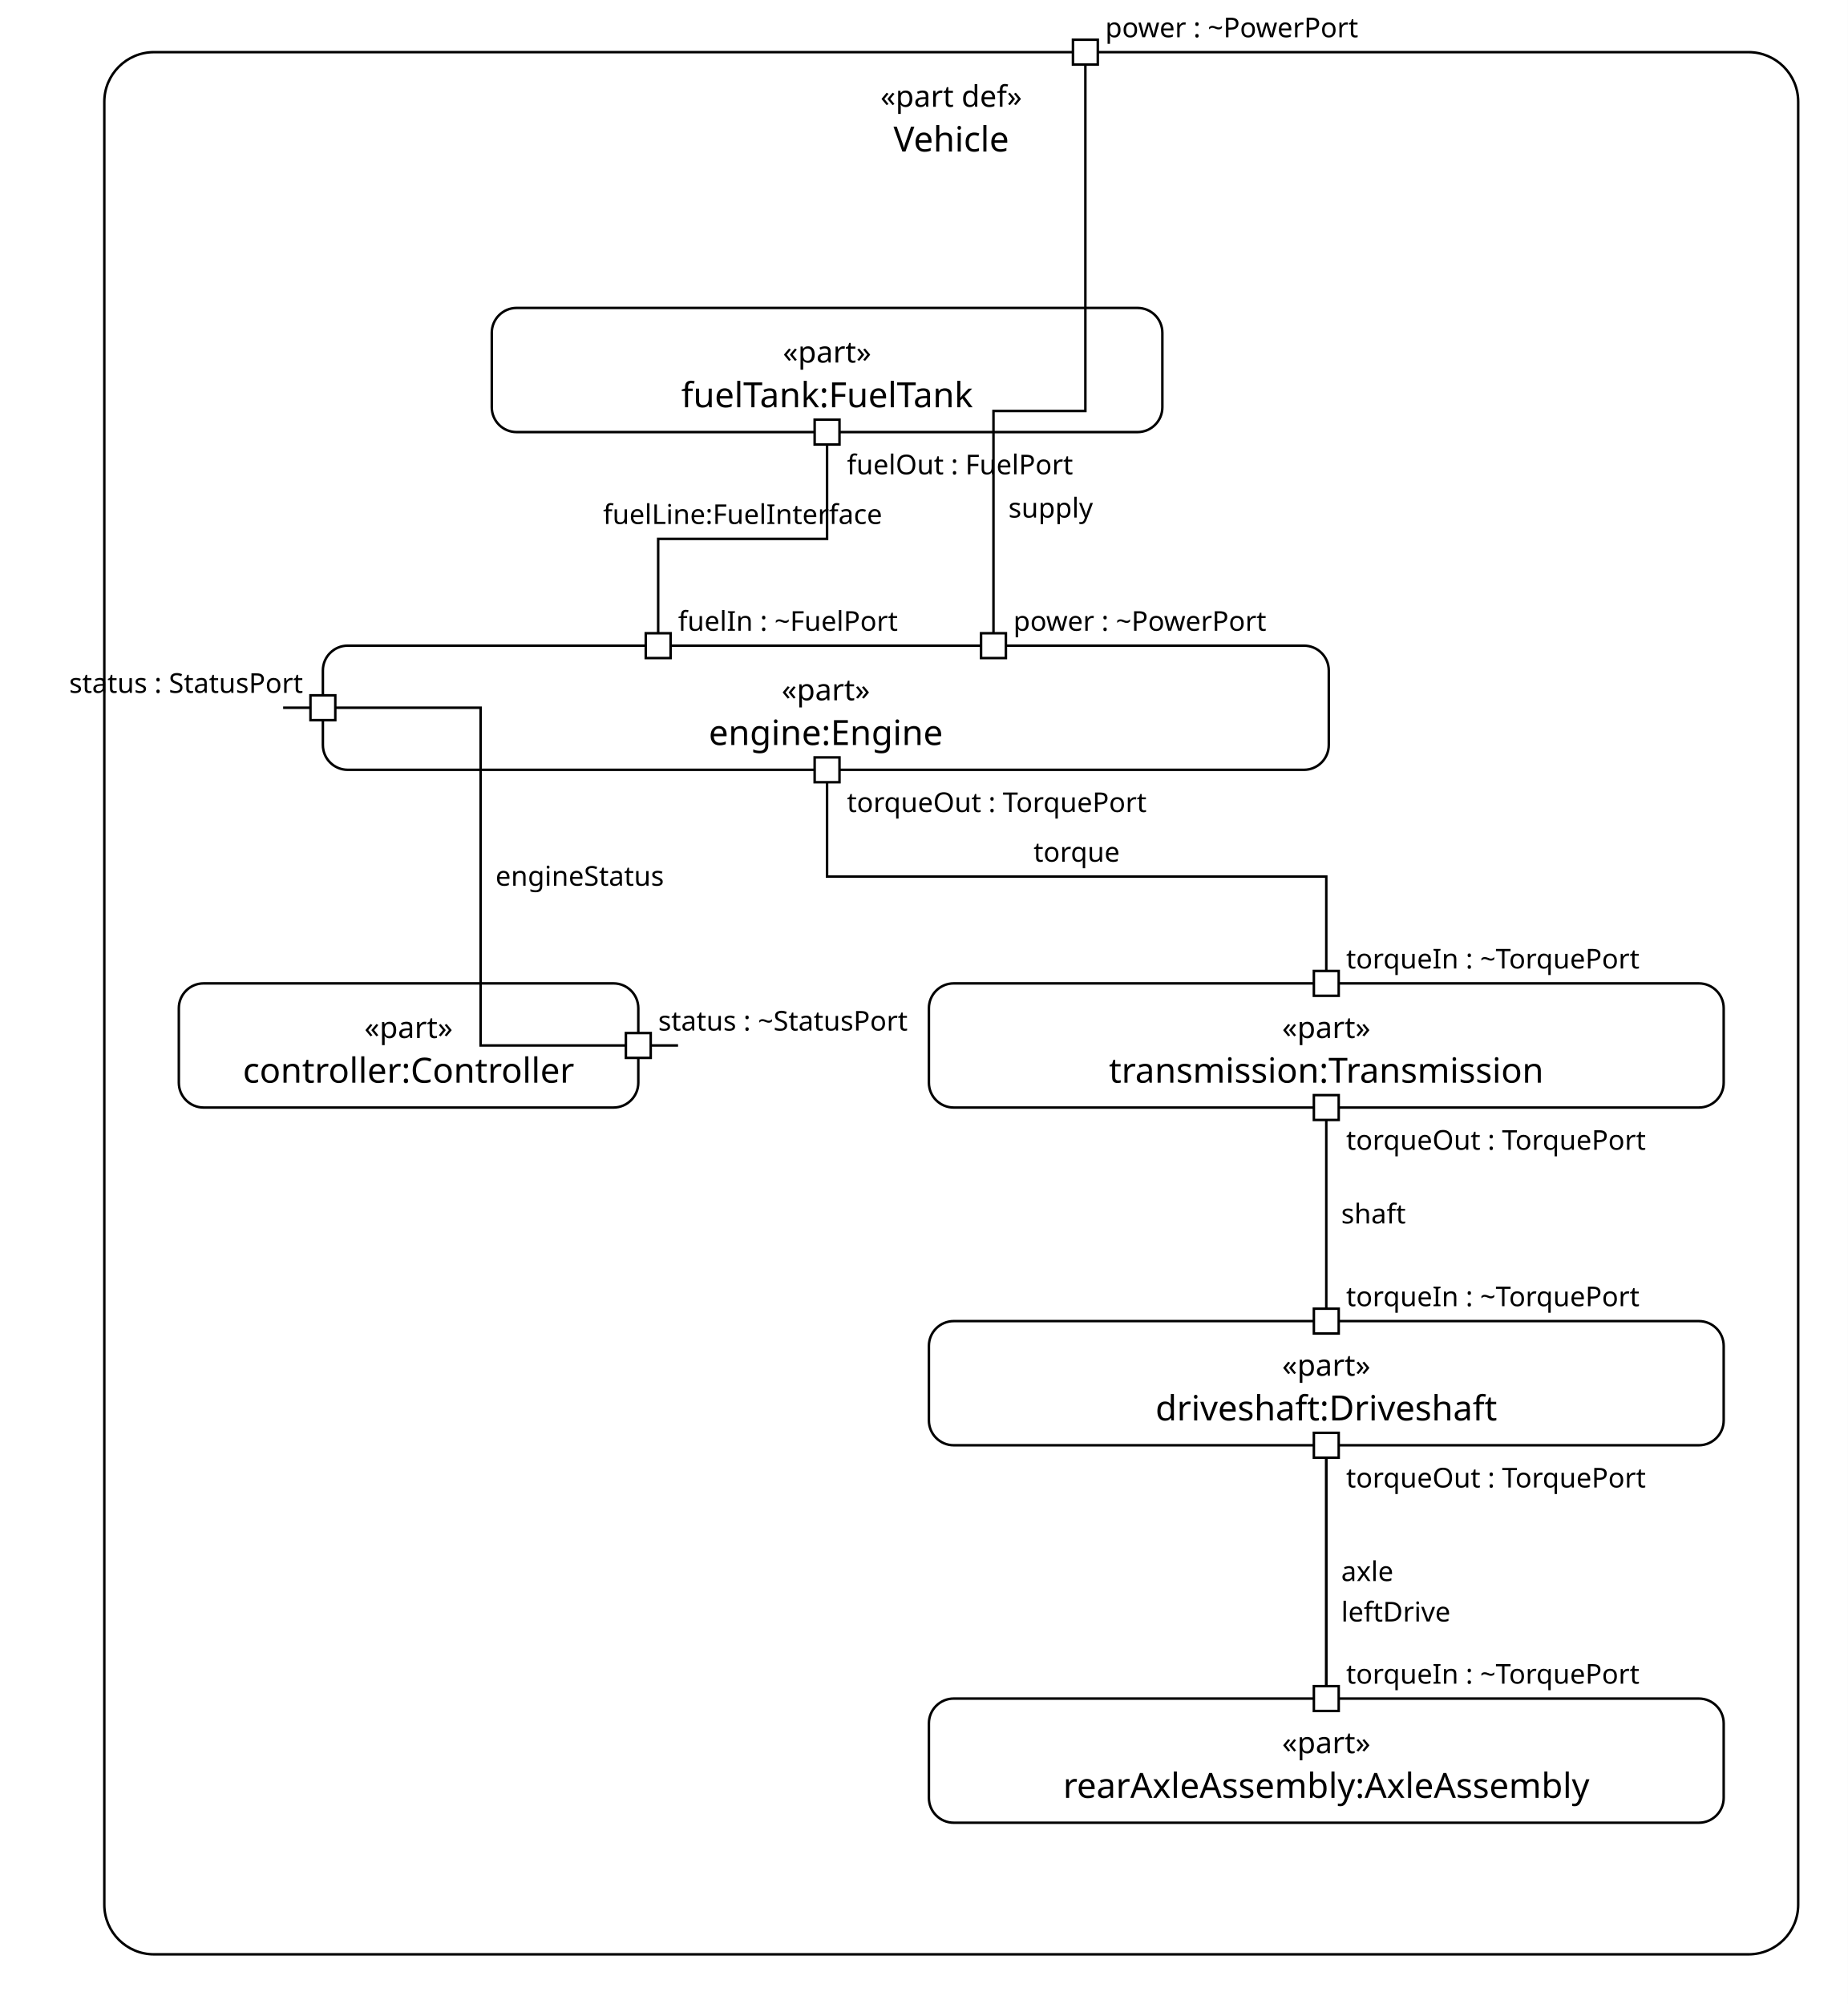
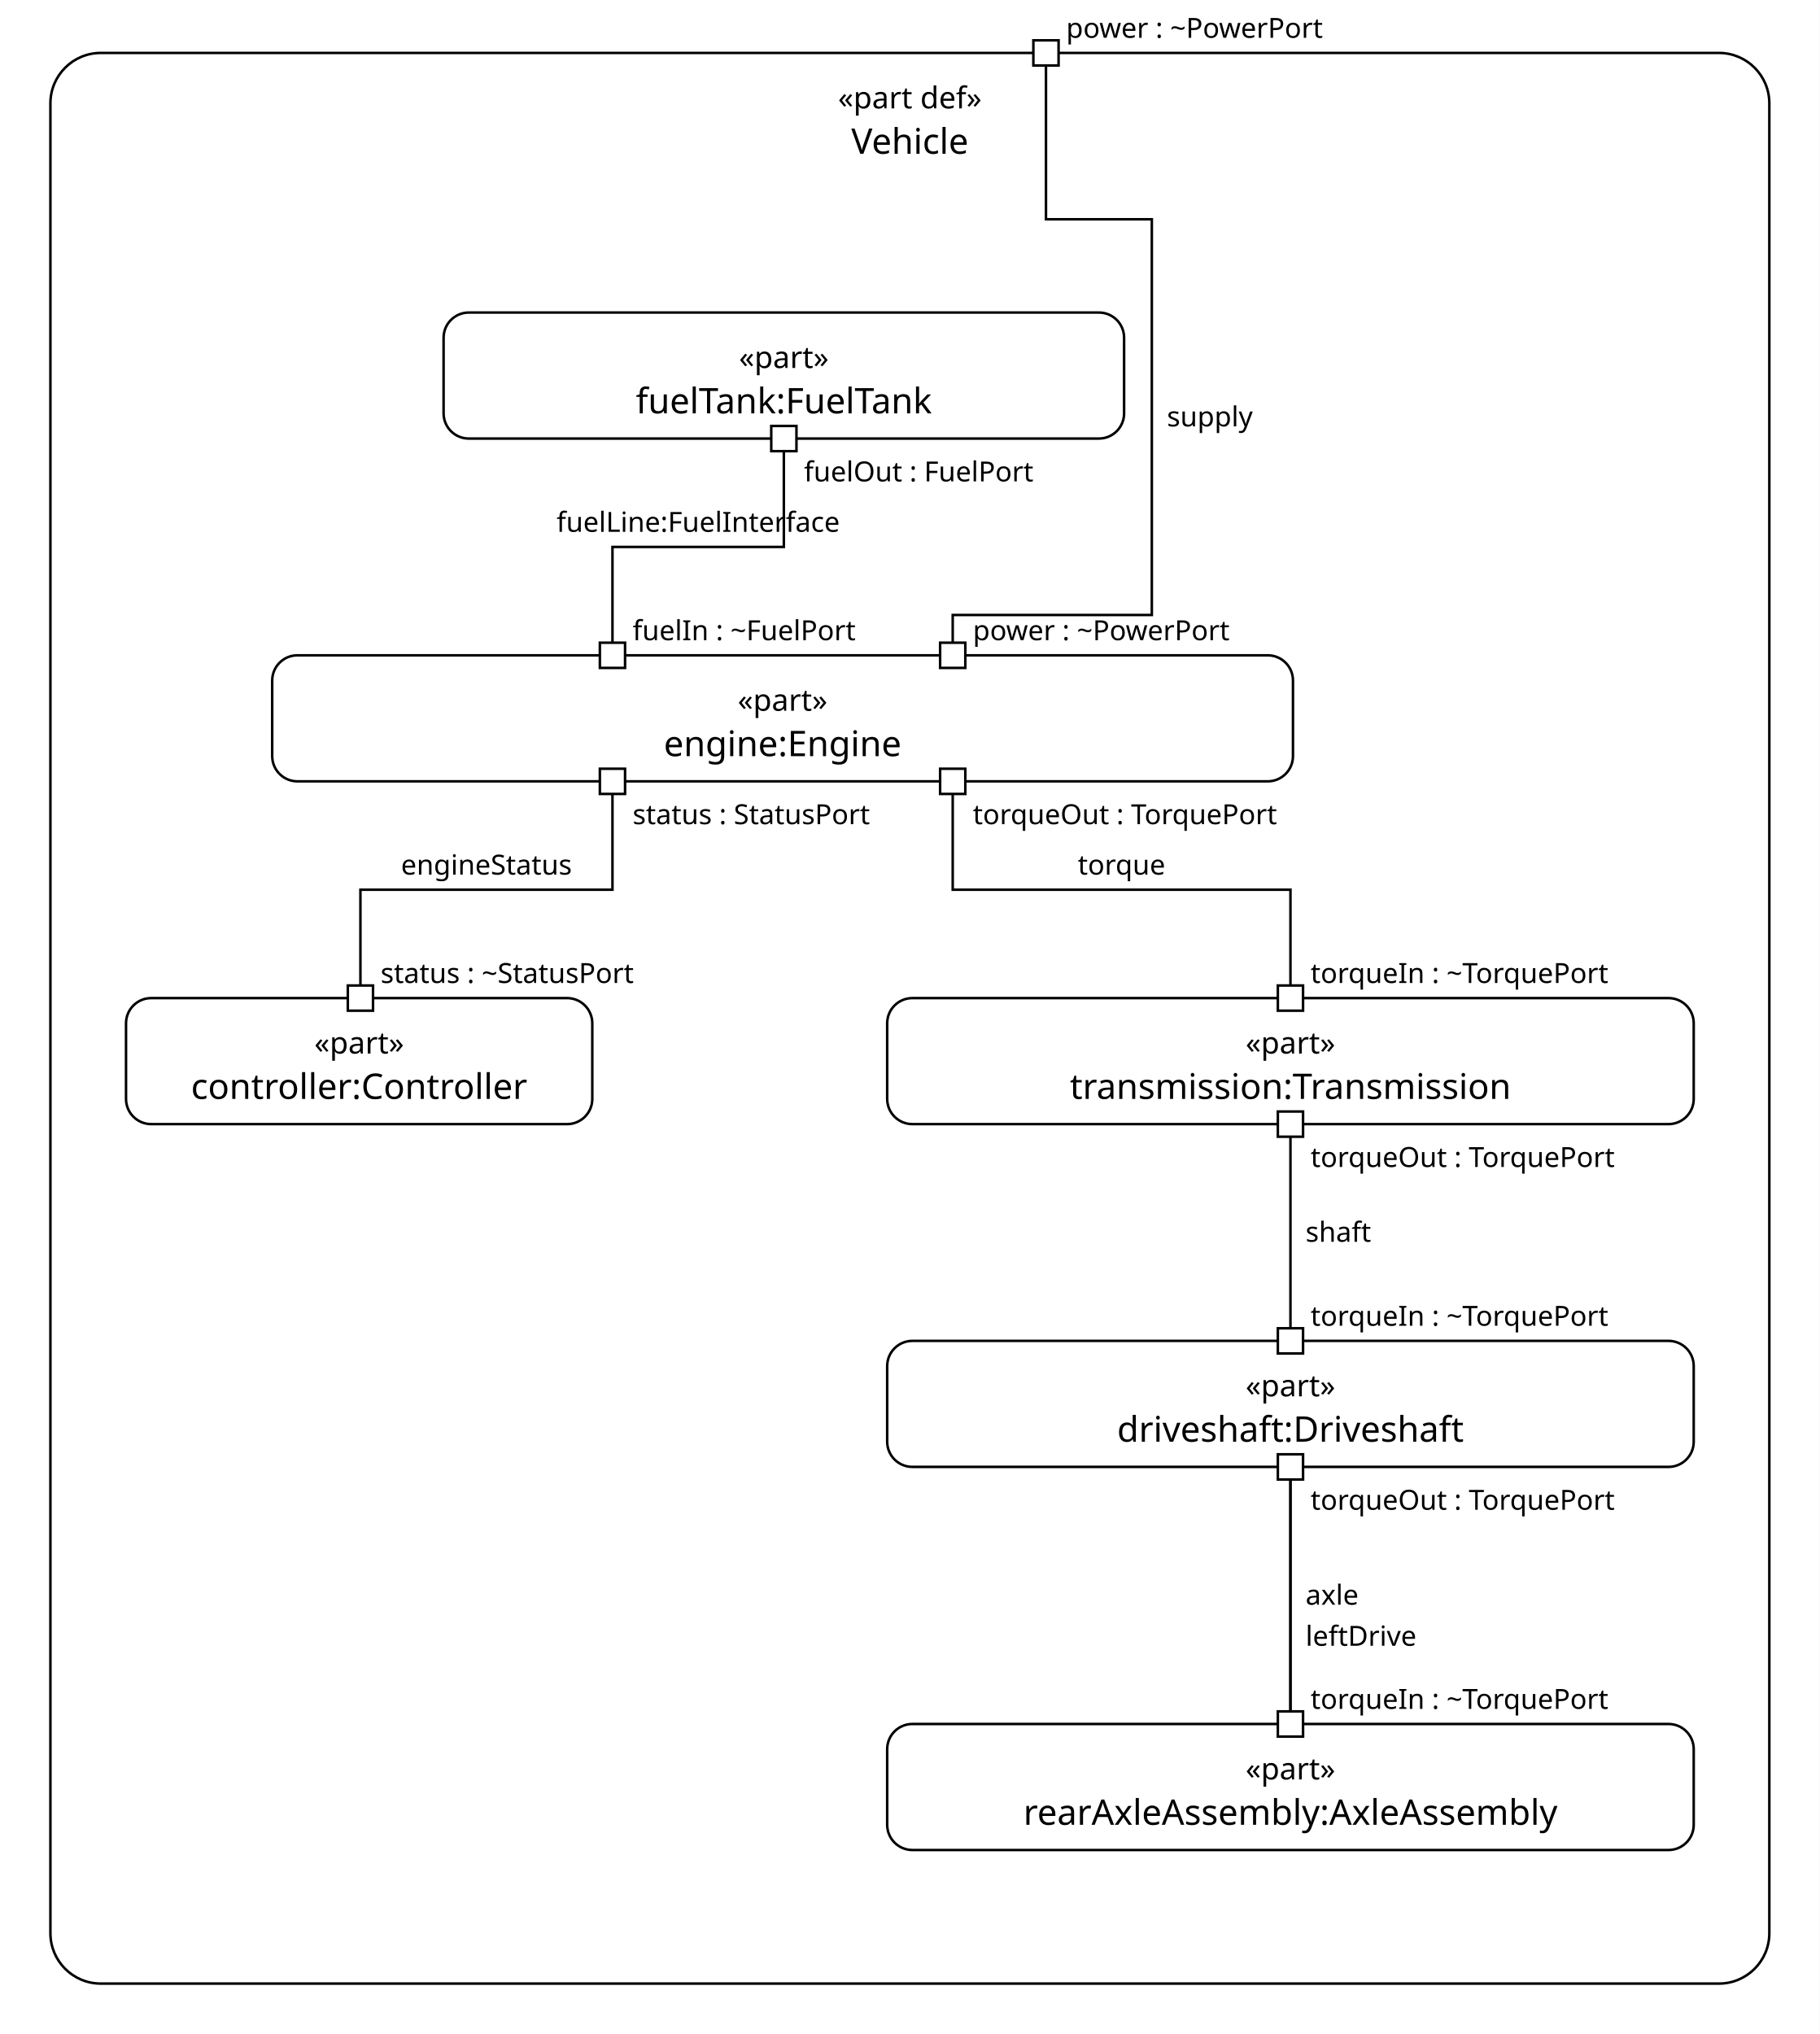
- <svg xmlns="http://www.w3.org/2000/svg" width="744" height="807" viewBox="-22 -1 744 807" font-family="sans-serif">
-   <rect x="-22" y="-1" width="744" height="807" fill="#ffffff" />
+ <svg xmlns="http://www.w3.org/2000/svg" width="722" height="807" viewBox="0 -1 722 807" font-family="sans-serif">
+   <rect x="0" y="-1" width="722" height="807" fill="#ffffff" />
  <rect x="20" y="20" width="682" height="766" rx="20" fill="#ffffff" stroke="#000000" />
  <text x="361" y="42" text-anchor="middle" font-size="12">«part def»</text>
  <text x="361" y="60" text-anchor="middle" font-size="14">Vehicle</text>
  <rect x="50" y="395" width="185" height="50" rx="10" fill="#ffffff" stroke="#000000" />
  <text x="142.5" y="417" text-anchor="middle" font-size="12">«part»</text>
  <text x="142.5" y="435" text-anchor="middle" font-size="14">controller:Controller</text>
  <rect x="352" y="531" width="320" height="50" rx="10" fill="#ffffff" stroke="#000000" />
  <text x="512" y="553" text-anchor="middle" font-size="12">«part»</text>
  <text x="512" y="571" text-anchor="middle" font-size="14">driveshaft:Driveshaft</text>
  <rect x="108" y="259" width="405" height="50" rx="10" fill="#ffffff" stroke="#000000" />
  <text x="310.5" y="281" text-anchor="middle" font-size="12">«part»</text>
  <text x="310.5" y="299" text-anchor="middle" font-size="14">engine:Engine</text>
  <rect x="176" y="123" width="270" height="50" rx="10" fill="#ffffff" stroke="#000000" />
  <text x="311" y="145" text-anchor="middle" font-size="12">«part»</text>
  <text x="311" y="163" text-anchor="middle" font-size="14">fuelTank:FuelTank</text>
  <rect x="352" y="683" width="320" height="50" rx="10" fill="#ffffff" stroke="#000000" />
  <text x="512" y="705" text-anchor="middle" font-size="12">«part»</text>
  <text x="512" y="723" text-anchor="middle" font-size="14">rearAxleAssembly:AxleAssembly</text>
  <rect x="352" y="395" width="320" height="50" rx="10" fill="#ffffff" stroke="#000000" />
  <text x="512" y="417" text-anchor="middle" font-size="12">«part»</text>
  <text x="512" y="435" text-anchor="middle" font-size="14">transmission:Transmission</text>
  <polyline points="512,581 512,683" fill="none" stroke="#000000" />
  <text x="518" y="635.67" text-anchor="start" font-size="11">axle</text>
-   <polyline points="108,284 92,284 171.5,284 171.5,420 251,420 235,420" fill="none" stroke="#000000" />
-   <text x="177.5" y="355.67" text-anchor="start" font-size="11">engineStatus</text>
+   <polyline points="243,309 243,325 243,352 143,352 143,379 143,395" fill="none" stroke="#000000" />
+   <text x="193" y="346" text-anchor="middle" font-size="11">engineStatus</text>
  <polyline points="311,173 311,189 311,216 243,216 243,243 243,259" fill="none" stroke="#000000" />
  <text x="277" y="210" text-anchor="middle" font-size="11">fuelLine:FuelInterface</text>
  <polyline points="512,581 512,683" fill="none" stroke="#000000" />
  <text x="518" y="651.97" text-anchor="start" font-size="11">leftDrive</text>
  <polyline points="512,445 512,531" fill="none" stroke="#000000" />
  <text x="518" y="491.67" text-anchor="start" font-size="11">shaft</text>
-   <polyline points="415,20 415,86 415,164.5 378,164.5 378,243 378,259" fill="none" stroke="#000000" />
-   <text x="384" y="207.42" text-anchor="start" font-size="11">supply</text>
-   <polyline points="311,309 311,325 311,352 512,352 512,379 512,395" fill="none" stroke="#000000" />
-   <text x="411.5" y="346" text-anchor="middle" font-size="11">torque</text>
+   <polyline points="415,20 415,86 457,86 457,243 378,243 378,259" fill="none" stroke="#000000" />
+   <text x="463" y="168.17" text-anchor="start" font-size="11">supply</text>
+   <polyline points="378,309 378,325 378,352 512,352 512,379 512,395" fill="none" stroke="#000000" />
+   <text x="445" y="346" text-anchor="middle" font-size="11">torque</text>
  <rect x="410" y="15" width="10" height="10" fill="#ffffff" stroke="#000000" />
  <text x="423" y="14" text-anchor="start" font-size="11">power : ~PowerPort</text>
-   <rect x="230" y="415" width="10" height="10" fill="#ffffff" stroke="#000000" />
-   <text x="243" y="414" text-anchor="start" font-size="11">status : ~StatusPort</text>
+   <rect x="138" y="390" width="10" height="10" fill="#ffffff" stroke="#000000" />
+   <text x="151" y="389" text-anchor="start" font-size="11">status : ~StatusPort</text>
  <rect x="507" y="526" width="10" height="10" fill="#ffffff" stroke="#000000" />
  <text x="520" y="525" text-anchor="start" font-size="11">torqueIn : ~TorquePort</text>
  <rect x="507" y="576" width="10" height="10" fill="#ffffff" stroke="#000000" />
  <text x="520" y="598" text-anchor="start" font-size="11">torqueOut : TorquePort</text>
  <rect x="238" y="254" width="10" height="10" fill="#ffffff" stroke="#000000" />
  <text x="251" y="253" text-anchor="start" font-size="11">fuelIn : ~FuelPort</text>
  <rect x="373" y="254" width="10" height="10" fill="#ffffff" stroke="#000000" />
  <text x="386" y="253" text-anchor="start" font-size="11">power : ~PowerPort</text>
-   <rect x="103" y="279" width="10" height="10" fill="#ffffff" stroke="#000000" />
-   <text x="100" y="278" text-anchor="end" font-size="11">status : StatusPort</text>
-   <rect x="306" y="304" width="10" height="10" fill="#ffffff" stroke="#000000" />
-   <text x="319" y="326" text-anchor="start" font-size="11">torqueOut : TorquePort</text>
+   <rect x="238" y="304" width="10" height="10" fill="#ffffff" stroke="#000000" />
+   <text x="251" y="326" text-anchor="start" font-size="11">status : StatusPort</text>
+   <rect x="373" y="304" width="10" height="10" fill="#ffffff" stroke="#000000" />
+   <text x="386" y="326" text-anchor="start" font-size="11">torqueOut : TorquePort</text>
  <rect x="306" y="168" width="10" height="10" fill="#ffffff" stroke="#000000" />
  <text x="319" y="190" text-anchor="start" font-size="11">fuelOut : FuelPort</text>
  <rect x="507" y="678" width="10" height="10" fill="#ffffff" stroke="#000000" />
  <text x="520" y="677" text-anchor="start" font-size="11">torqueIn : ~TorquePort</text>
  <rect x="507" y="390" width="10" height="10" fill="#ffffff" stroke="#000000" />
  <text x="520" y="389" text-anchor="start" font-size="11">torqueIn : ~TorquePort</text>
  <rect x="507" y="440" width="10" height="10" fill="#ffffff" stroke="#000000" />
  <text x="520" y="462" text-anchor="start" font-size="11">torqueOut : TorquePort</text>
</svg>
